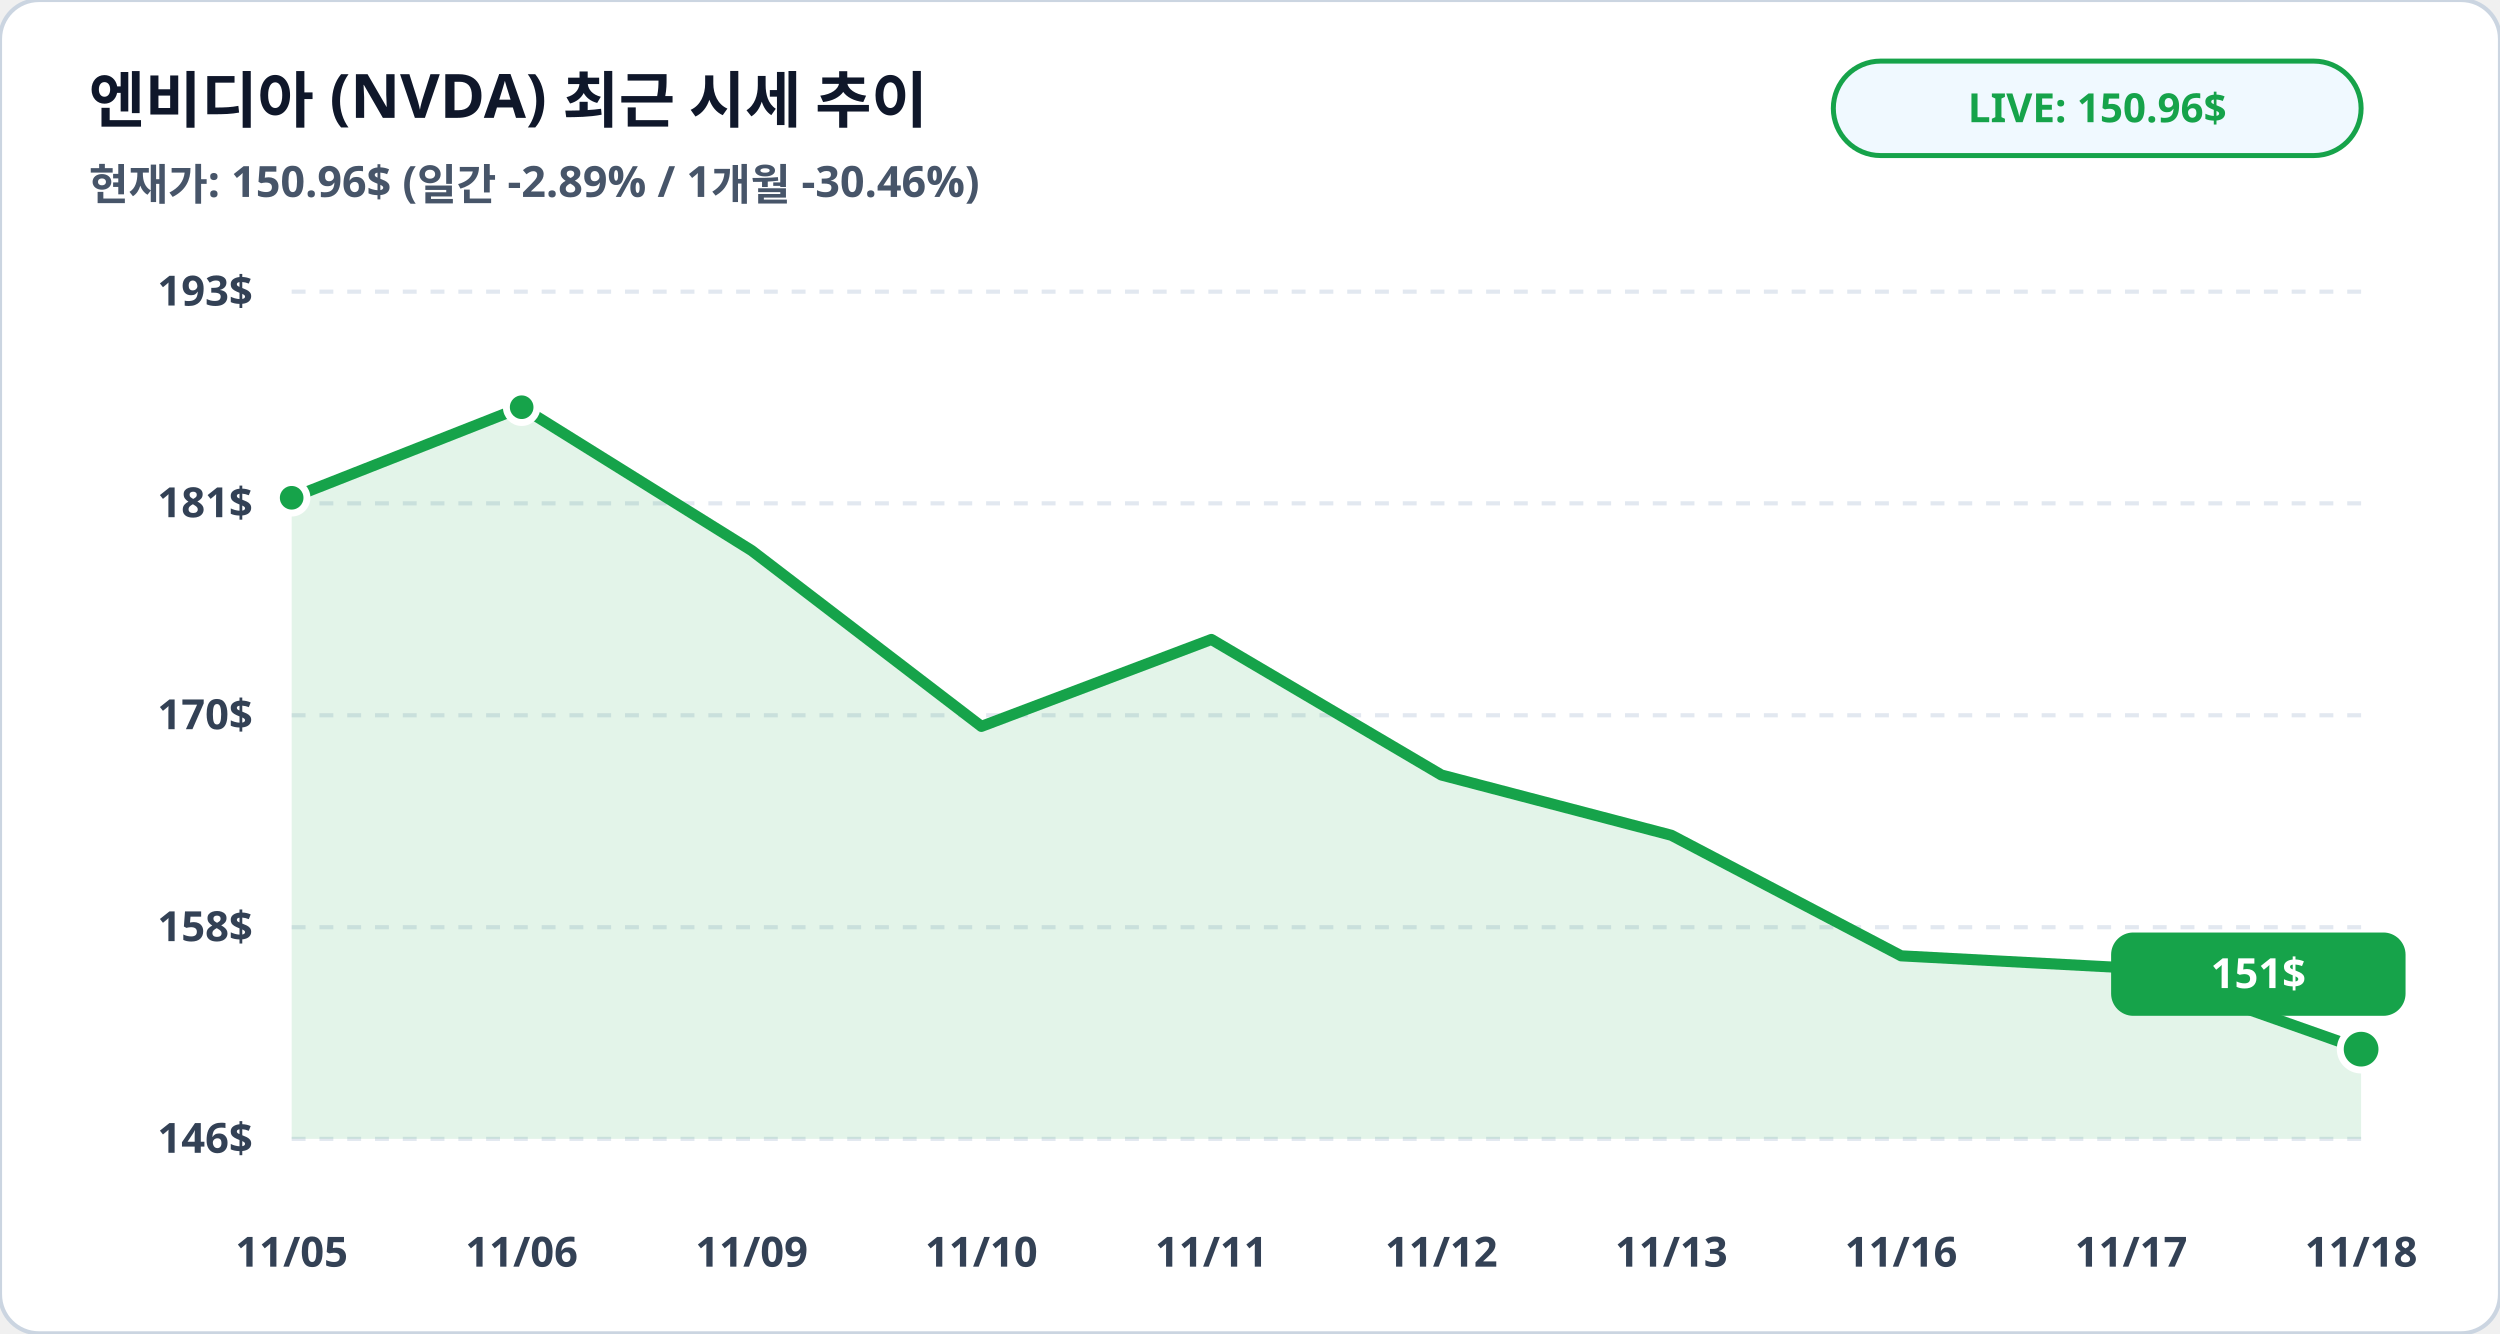
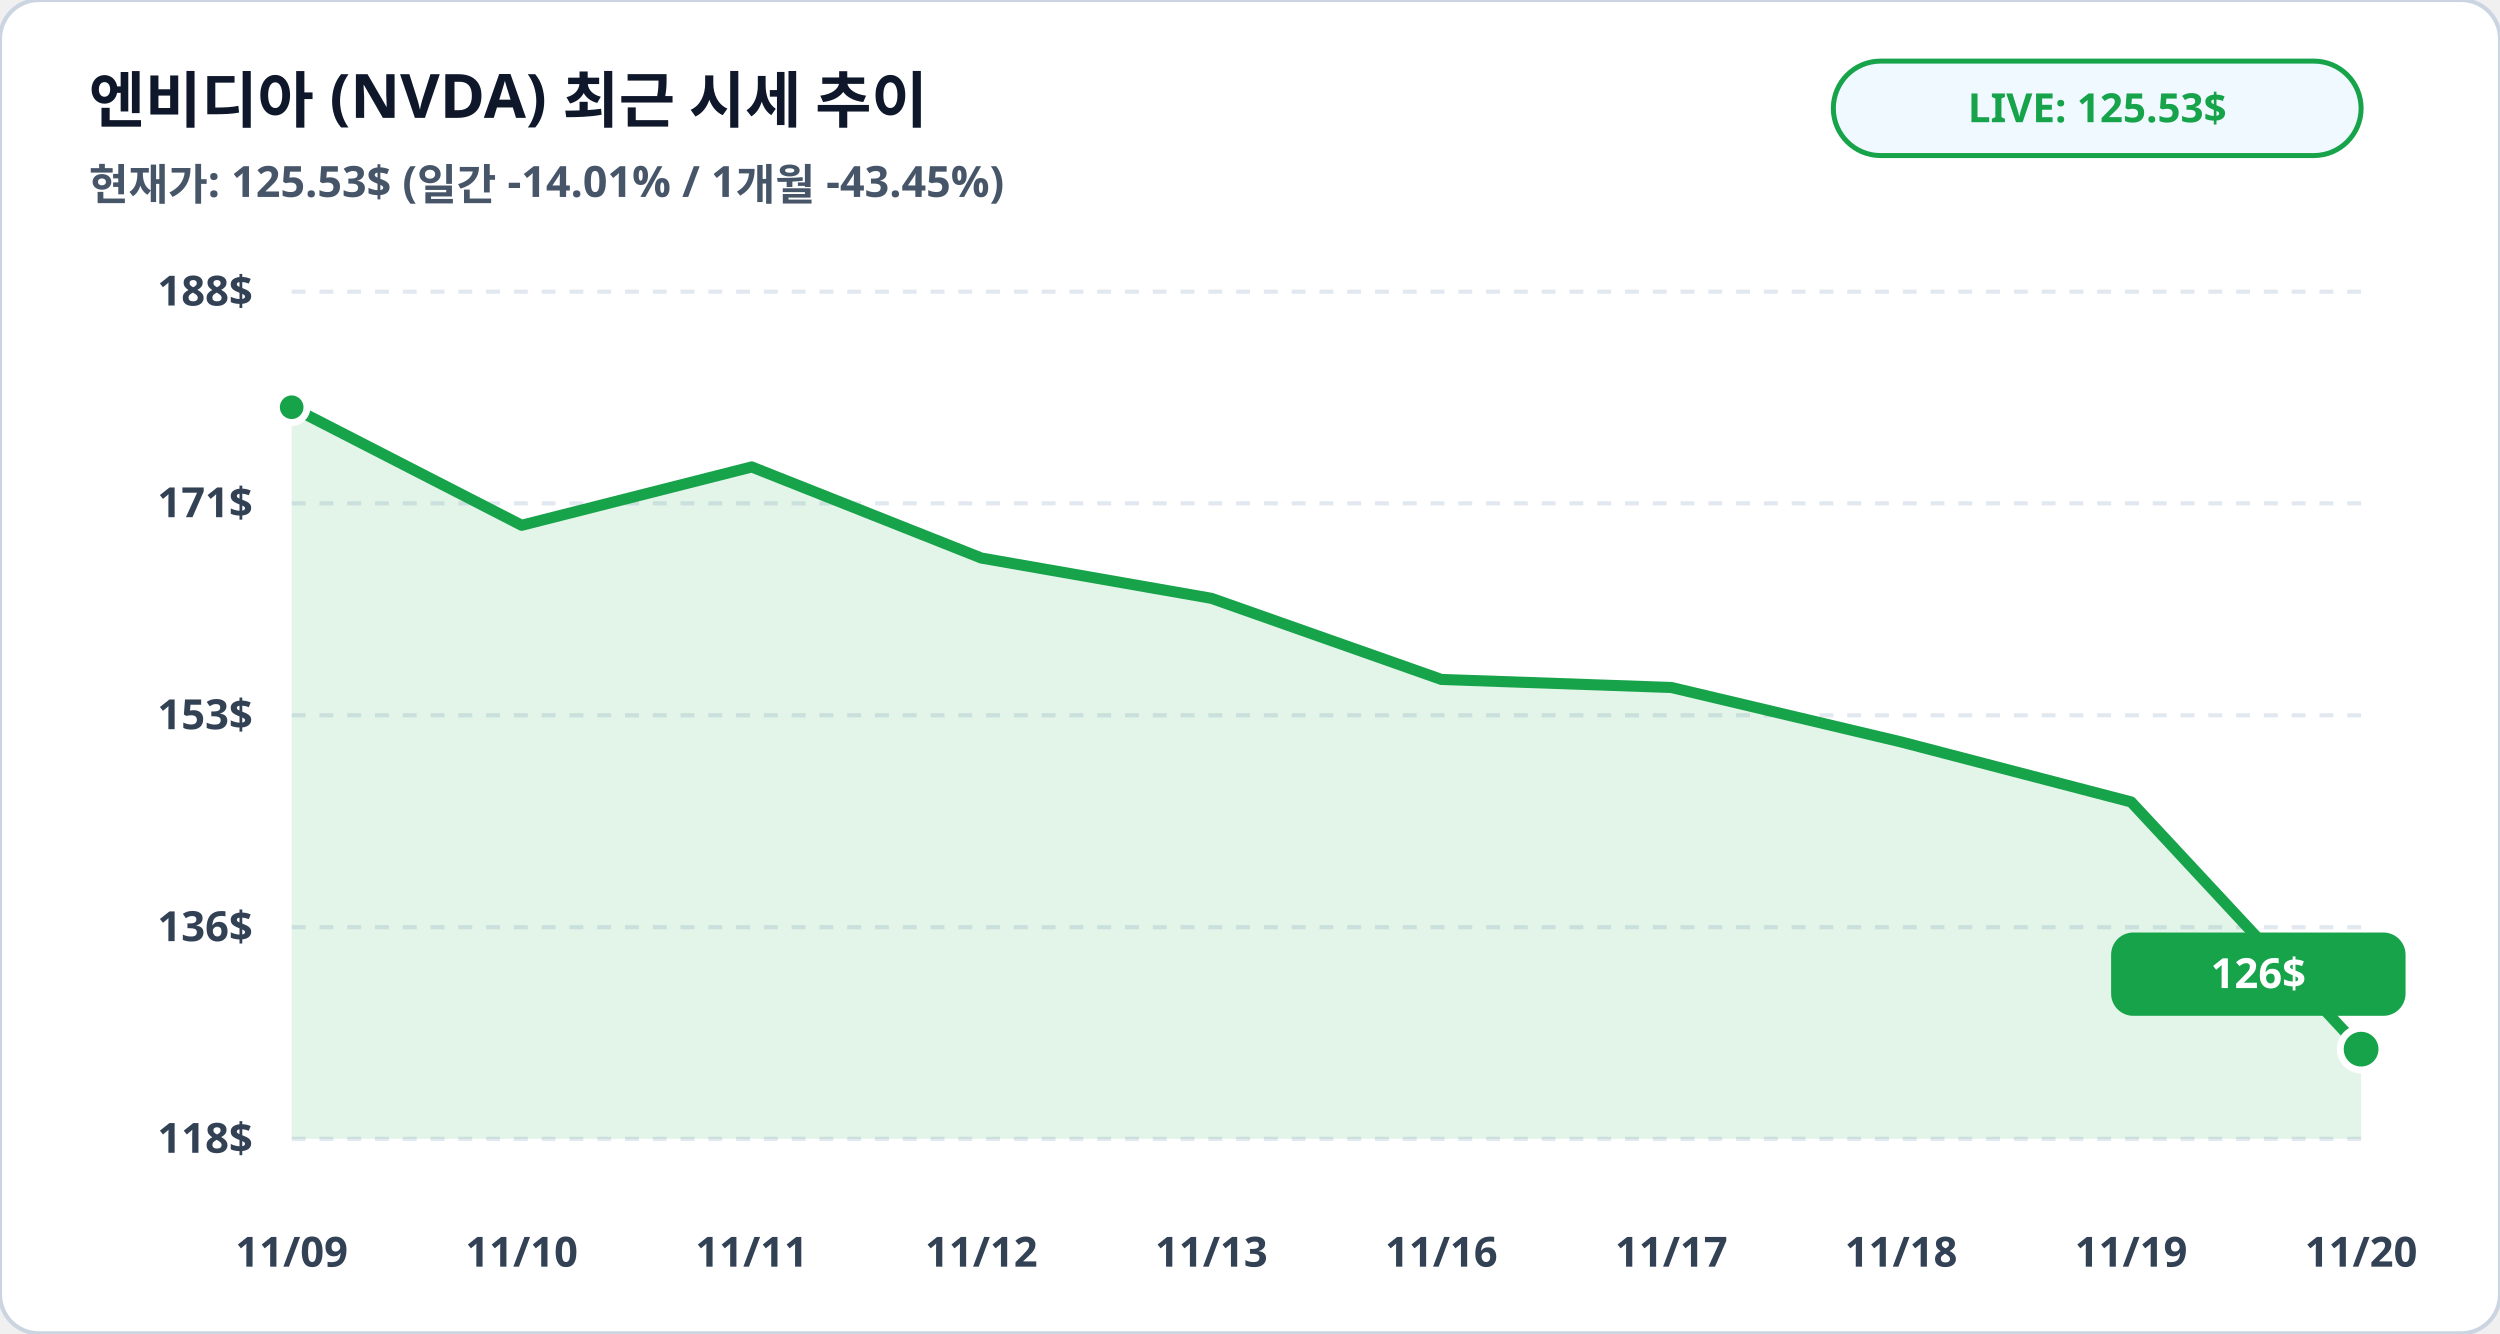
<svg xmlns="http://www.w3.org/2000/svg" viewBox="0 0 900 480" width="100%" height="100%">
  <rect width="900" height="480" rx="14" fill="#ffffff" stroke="#cbd5e1" stroke-width="1.5" />
  <text x="32" y="44" fill="#0f172a" font-family="Pretendard, sans-serif" font-size="22" font-weight="900">엔비디아 (NVDA) 최근 시세 추이</text>
-   <text x="32" y="72" fill="#475569" font-family="Pretendard, sans-serif" font-size="15.5" font-weight="600">현재가: 150.96$ (일간 -2.89% / 1개월 -30.46%)</text>
+   <text x="32" y="72" fill="#475569" font-family="Pretendard, sans-serif" font-size="15.5" font-weight="600">현재가: 125.53$ (일간 -14.01% / 1개월 -43.45%)</text>
  <rect x="660" y="22" width="190" height="34" rx="17" fill="#f0f9ff" stroke="#16a34a" stroke-width="1.8" />
-   <text x="755" y="44" fill="#16a34a" font-family="Pretendard, sans-serif" font-size="14.5" font-weight="800" text-anchor="middle">LIVE: 150.96$</text>
+   <text x="755" y="44" fill="#16a34a" font-family="Pretendard, sans-serif" font-size="14.5" font-weight="800" text-anchor="middle">LIVE: 125.53$</text>
  <line x1="105" y1="105.0" x2="850" y2="105.0" stroke="#e2e8f0" stroke-width="1.5" stroke-dasharray="5,5" />
-   <text x="91" y="110.0" fill="#334155" font-family="Pretendard, sans-serif" font-size="15" font-weight="700" text-anchor="end">193$</text>
+   <text x="91" y="110.0" fill="#334155" font-family="Pretendard, sans-serif" font-size="15" font-weight="700" text-anchor="end">188$</text>
  <line x1="105" y1="181.2" x2="850" y2="181.2" stroke="#e2e8f0" stroke-width="1.5" stroke-dasharray="5,5" />
-   <text x="91" y="186.2" fill="#334155" font-family="Pretendard, sans-serif" font-size="15" font-weight="700" text-anchor="end">181$</text>
+   <text x="91" y="186.2" fill="#334155" font-family="Pretendard, sans-serif" font-size="15" font-weight="700" text-anchor="end">171$</text>
  <line x1="105" y1="257.5" x2="850" y2="257.5" stroke="#e2e8f0" stroke-width="1.5" stroke-dasharray="5,5" />
-   <text x="91" y="262.5" fill="#334155" font-family="Pretendard, sans-serif" font-size="15" font-weight="700" text-anchor="end">170$</text>
+   <text x="91" y="262.5" fill="#334155" font-family="Pretendard, sans-serif" font-size="15" font-weight="700" text-anchor="end">153$</text>
  <line x1="105" y1="333.8" x2="850" y2="333.8" stroke="#e2e8f0" stroke-width="1.5" stroke-dasharray="5,5" />
-   <text x="91" y="338.8" fill="#334155" font-family="Pretendard, sans-serif" font-size="15" font-weight="700" text-anchor="end">158$</text>
+   <text x="91" y="338.8" fill="#334155" font-family="Pretendard, sans-serif" font-size="15" font-weight="700" text-anchor="end">136$</text>
  <line x1="105" y1="410.0" x2="850" y2="410.0" stroke="#e2e8f0" stroke-width="1.5" stroke-dasharray="5,5" />
-   <text x="91" y="415.0" fill="#334155" font-family="Pretendard, sans-serif" font-size="15" font-weight="700" text-anchor="end">146$</text>
-   <polygon points="105.0,410.0 105.0,179.2 187.8,146.6 270.6,198.2 353.3,261.5 436.1,230.2 518.9,279.0 601.7,300.7 684.4,344.1 767.2,348.5 850.0,377.7 850.0,410.0" fill="#16a34a" fill-opacity="0.12" />
-   <polyline fill="none" stroke="#16a34a" stroke-width="4" stroke-linecap="round" stroke-linejoin="round" points="105.0,179.2 187.8,146.6 270.6,198.2 353.3,261.5 436.1,230.2 518.9,279.0 601.7,300.7 684.4,344.1 767.2,348.5 850.0,377.7" />
-   <circle cx="105.0" cy="179.2" r="5.5" fill="#16a34a" stroke="#ffffff" stroke-width="2.5" />
-   <circle cx="187.8" cy="146.6" r="5.5" fill="#16a34a" stroke="#ffffff" stroke-width="2.5" />
+   <text x="91" y="415.0" fill="#334155" font-family="Pretendard, sans-serif" font-size="15" font-weight="700" text-anchor="end">118$</text>
+   <polygon points="105.0,410.0 105.0,146.6 187.8,189.1 270.6,168.1 353.3,200.9 436.1,215.4 518.9,244.6 601.7,247.5 684.4,267.1 767.2,288.7 850.0,377.7 850.0,410.0" fill="#16a34a" fill-opacity="0.12" />
+   <polyline fill="none" stroke="#16a34a" stroke-width="4" stroke-linecap="round" stroke-linejoin="round" points="105.0,146.6 187.8,189.1 270.6,168.1 353.3,200.9 436.1,215.4 518.9,244.6 601.7,247.5 684.4,267.1 767.2,288.7 850.0,377.7" />
+   <circle cx="105.0" cy="146.6" r="5.5" fill="#16a34a" stroke="#ffffff" stroke-width="2.5" />
  <circle cx="850.0" cy="377.7" r="7.5" fill="#16a34a" stroke="#ffffff" stroke-width="2.5" />
  <rect x="760.0" y="335.7" width="106" height="30" rx="8" fill="#16a34a" />
-   <text x="813.0" y="355.7" fill="#ffffff" font-family="Pretendard, sans-serif" font-size="15" font-weight="800" text-anchor="middle">151$</text>
-   <text x="105.0" y="456" fill="#334155" font-family="Pretendard, sans-serif" font-size="15" font-weight="700" text-anchor="middle">11/05</text>
-   <text x="187.8" y="456" fill="#334155" font-family="Pretendard, sans-serif" font-size="15" font-weight="700" text-anchor="middle">11/06</text>
-   <text x="270.6" y="456" fill="#334155" font-family="Pretendard, sans-serif" font-size="15" font-weight="700" text-anchor="middle">11/09</text>
-   <text x="353.3" y="456" fill="#334155" font-family="Pretendard, sans-serif" font-size="15" font-weight="700" text-anchor="middle">11/10</text>
-   <text x="436.1" y="456" fill="#334155" font-family="Pretendard, sans-serif" font-size="15" font-weight="700" text-anchor="middle">11/11</text>
-   <text x="518.9" y="456" fill="#334155" font-family="Pretendard, sans-serif" font-size="15" font-weight="700" text-anchor="middle">11/12</text>
-   <text x="601.7" y="456" fill="#334155" font-family="Pretendard, sans-serif" font-size="15" font-weight="700" text-anchor="middle">11/13</text>
-   <text x="684.4" y="456" fill="#334155" font-family="Pretendard, sans-serif" font-size="15" font-weight="700" text-anchor="middle">11/16</text>
-   <text x="767.2" y="456" fill="#334155" font-family="Pretendard, sans-serif" font-size="15" font-weight="700" text-anchor="middle">11/17</text>
-   <text x="850.0" y="456" fill="#334155" font-family="Pretendard, sans-serif" font-size="15" font-weight="700" text-anchor="middle">11/18</text>
+   <text x="813.0" y="355.7" fill="#ffffff" font-family="Pretendard, sans-serif" font-size="15" font-weight="800" text-anchor="middle">126$</text>
+   <text x="105.0" y="456" fill="#334155" font-family="Pretendard, sans-serif" font-size="15" font-weight="700" text-anchor="middle">11/09</text>
+   <text x="187.8" y="456" fill="#334155" font-family="Pretendard, sans-serif" font-size="15" font-weight="700" text-anchor="middle">11/10</text>
+   <text x="270.6" y="456" fill="#334155" font-family="Pretendard, sans-serif" font-size="15" font-weight="700" text-anchor="middle">11/11</text>
+   <text x="353.3" y="456" fill="#334155" font-family="Pretendard, sans-serif" font-size="15" font-weight="700" text-anchor="middle">11/12</text>
+   <text x="436.1" y="456" fill="#334155" font-family="Pretendard, sans-serif" font-size="15" font-weight="700" text-anchor="middle">11/13</text>
+   <text x="518.9" y="456" fill="#334155" font-family="Pretendard, sans-serif" font-size="15" font-weight="700" text-anchor="middle">11/16</text>
+   <text x="601.7" y="456" fill="#334155" font-family="Pretendard, sans-serif" font-size="15" font-weight="700" text-anchor="middle">11/17</text>
+   <text x="684.4" y="456" fill="#334155" font-family="Pretendard, sans-serif" font-size="15" font-weight="700" text-anchor="middle">11/18</text>
+   <text x="767.2" y="456" fill="#334155" font-family="Pretendard, sans-serif" font-size="15" font-weight="700" text-anchor="middle">11/19</text>
+   <text x="850.0" y="456" fill="#334155" font-family="Pretendard, sans-serif" font-size="15" font-weight="700" text-anchor="middle">11/20</text>
</svg>
